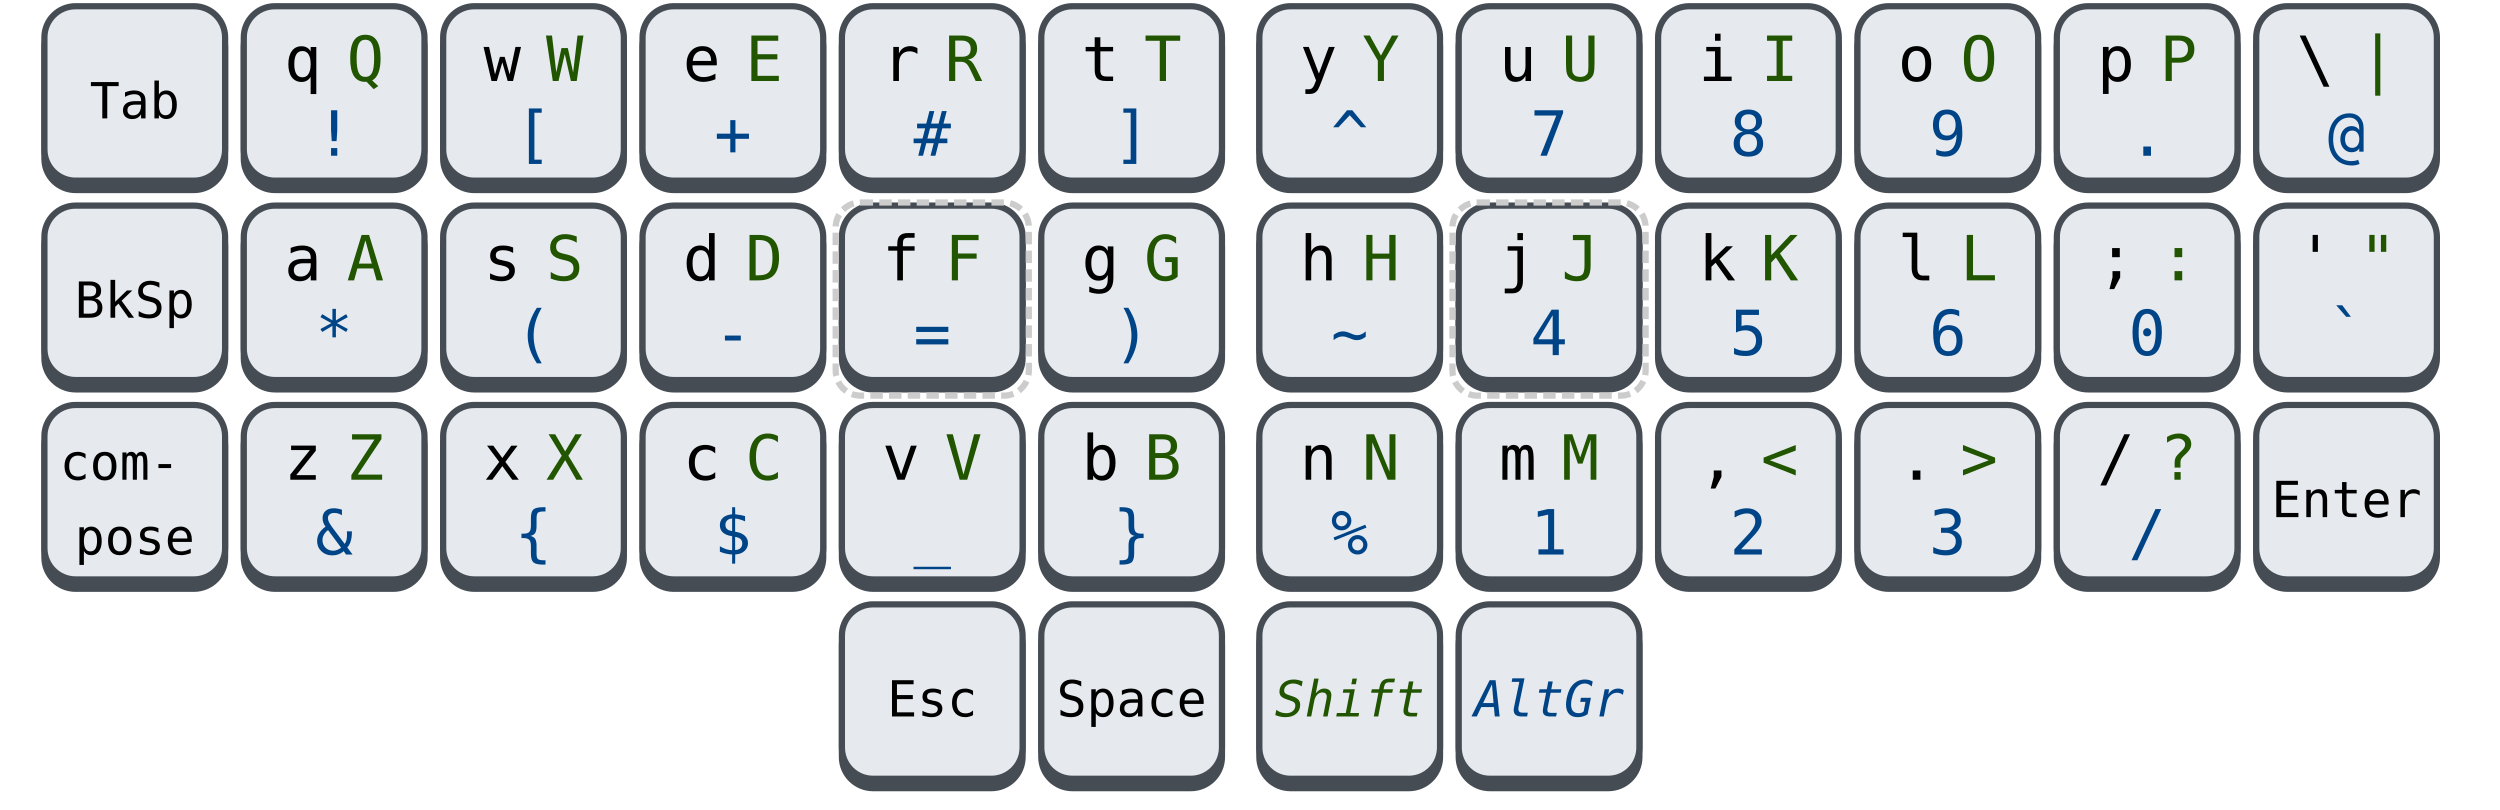
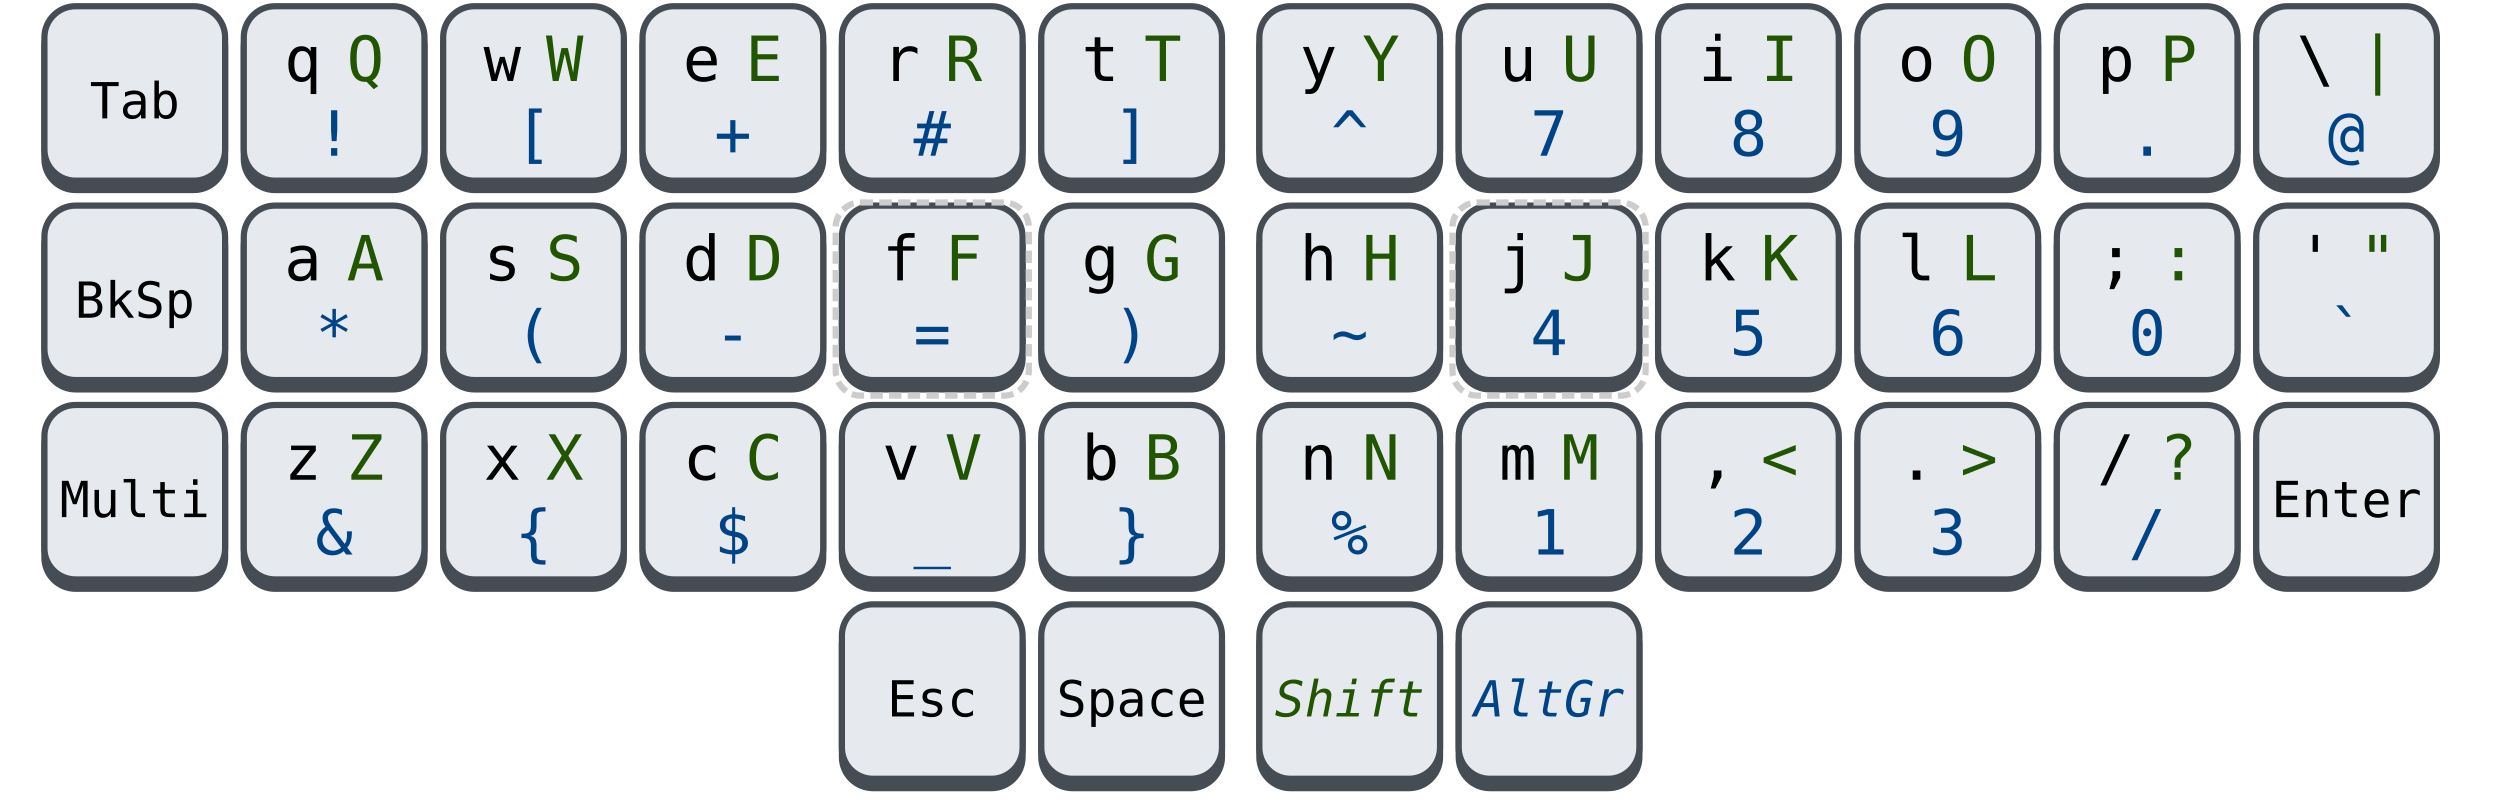
<svg xmlns="http://www.w3.org/2000/svg" width="784" height="254" version="1.1" viewBox="-1 -1 390 130">
  <defs>
    <style type="text/css">
text { font-size: 14px; text-anchor: middle; font-family: monospace; }
.mod { font-style: italic; }
.c0 { transform: translate(15px, 0); }
.c1 { transform: translate(47px, 0); }
.c2 { transform: translate(79px, 0); }
.c3 { transform: translate(111px, 0); }
.c4 { transform: translate(143px, 0); }
.c5 { transform: translate(175px, 0); }
.r0 { transform: translate(0, 18px); }
.r1 { transform: translate(0, 50px); }
.r2 { transform: translate(0, 82px); }
.r3 { transform: translate(0, 114px); }
.tiny { font-size: 8px; }
.tiny text { font-size: 8px; }

g.kb &gt; g &gt; g &gt; text:nth-child(1) {
  font-size: 10px;
  transform: translate(-2px, -6px);
  text-anchor: end;
}
g.kb &gt; g &gt; g &gt; text:nth-child(2) {
  font-size: 10px;
  transform: translate(2px, -6px);
  text-anchor: start;
  fill: #225500;
}
g.kb &gt; g &gt; g &gt; text:nth-child(3) {
  font-size: 10px;
  fill: #004488;
  transform: translate(0px, 6px);
}
.shift {
  fill: #225500;
}
.altgr {
  fill: #004488;
}

</style>
    <g id="key">
      <rect width="29" height="28" ry="5" x="0.5" y="1.5" fill="#454C54" stroke="#454C54" stroke-width="1px" />
      <rect width="29" height="28" ry="5" x="0.5" fill="#E6EAEF" stroke="#454C54" stroke-width="1px" />
    </g>
    <g id="6x1">
      <use href="#key" x="0" y="0" />
      <use href="#key" x="32" y="0" />
      <use href="#key" x="64" y="0" />
      <use href="#key" x="96" y="0" />
      <use href="#key" x="128" y="0" />
      <use href="#key" x="160" y="0" />
    </g>
    <g id="left">
      <use href="#6x1" x="0" y="0" />
      <use href="#6x1" x="0" y="32" />
      <use href="#6x1" x="0" y="64" />
      <use href="#key" x="128" y="96" />
      <use href="#key" x="160" y="96" />
      <rect x="127.5" y="31.5" width="31" height="31" ry="4" fill="none" stroke="#ccc" stroke-dasharray="2,1" />
    </g>
    <g id="right">
      <use href="#6x1" x="0" y="0" />
      <use href="#6x1" x="0" y="32" />
      <use href="#6x1" x="0" y="64" />
      <use href="#key" x="0" y="96" />
      <use href="#key" x="32" y="96" />
      <rect x="31.5" y="31.5" width="31" height="31" ry="4" fill="none" stroke="#ccc" stroke-dasharray="2,1" />
    </g>
  </defs>
  <g class="kb" id="left-keyboard">
    <use href="#left" />
    <g class="r0">
      <text class="c0 tiny">Tab</text>
      <g class="c1">
        <text>q</text>
        <text>Q</text>
        <text>!</text>
      </g>
      <g class="c2">
        <text>w</text>
        <text>W</text>
        <text>[</text>
      </g>
      <g class="c3">
        <text>e</text>
        <text>E</text>
        <text>+</text>
      </g>
      <g class="c4">
        <text>r</text>
        <text>R</text>
        <text>#</text>
      </g>
      <g class="c5">
        <text>t</text>
        <text>T</text>
        <text>]</text>
      </g>
    </g>
    <g class="r1">
      <text class="c0 tiny">BkSp</text>
      <g class="c1">
        <text>a</text>
        <text>A</text>
        <text>*</text>
      </g>
      <g class="c2">
        <text>s</text>
        <text>S</text>
        <text>(</text>
      </g>
      <g class="c3">
        <text>d</text>
        <text>D</text>
        <text>-</text>
      </g>
      <g class="c4">
        <text>f</text>
        <text>F</text>
        <text>=</text>
      </g>
      <g class="c5">
        <text>g</text>
        <text>G</text>
        <text>)</text>
      </g>
    </g>
    <g class="r2">
-       <text class="c0 tiny">
-         <tspan x="0" y="-6">com-</tspan>
-         <tspan x="0" y="6">pose</tspan>
-       </text>
+       <text class="c0 tiny">Multi</text>
      <g class="c1">
        <text>z</text>
        <text>Z</text>
        <text>&amp;</text>
      </g>
      <g class="c2">
        <text>x</text>
        <text>X</text>
        <text>{</text>
      </g>
      <g class="c3">
        <text>c</text>
        <text>C</text>
        <text>$</text>
      </g>
      <g class="c4">
        <text>v</text>
        <text>V</text>
        <text>_</text>
      </g>
      <g class="c5">
        <text>b</text>
        <text>B</text>
        <text>}</text>
      </g>
    </g>
    <g class="r3">
      <text class="c4 tiny">Esc</text>
      <text class="c5 tiny">Space</text>
    </g>
  </g>
  <g class="kb" id="right-keyboard" transform="translate(195, 0)">
    <use href="#right" />
    <g class="r0">
      <g class="c0">
        <text>y</text>
        <text>Y</text>
        <text>^</text>
      </g>
      <g class="c1">
        <text>u</text>
        <text>U</text>
        <text>7</text>
      </g>
      <g class="c2">
        <text>i</text>
        <text>I</text>
        <text>8</text>
      </g>
      <g class="c3">
        <text>o</text>
        <text>O</text>
        <text>9</text>
      </g>
      <g class="c4">
        <text>p</text>
        <text>P</text>
        <text>.</text>
      </g>
      <g class="c5">
        <text>\</text>
        <text>|</text>
        <text>@</text>
      </g>
    </g>
    <g class="r1">
      <g class="c0">
        <text>h</text>
        <text>H</text>
        <text>~</text>
      </g>
      <g class="c1">
        <text>j</text>
        <text>J</text>
        <text>4</text>
      </g>
      <g class="c2">
        <text>k</text>
        <text>K</text>
        <text>5</text>
      </g>
      <g class="c3">
        <text>l</text>
        <text>L</text>
        <text>6</text>
      </g>
      <g class="c4">
        <text>;</text>
        <text>:</text>
        <text>0</text>
      </g>
      <g class="c5">
        <text>'</text>
        <text>"</text>
        <text>`</text>
      </g>
    </g>
    <g class="r2">
      <g class="c0">
        <text>n</text>
        <text>N</text>
        <text>%</text>
      </g>
      <g class="c1">
        <text>m</text>
        <text>M</text>
        <text>1</text>
      </g>
      <g class="c2">
        <text>,</text>
        <text>&lt;</text>
        <text>2</text>
      </g>
      <g class="c3">
        <text>.</text>
        <text>&gt;</text>
        <text>3</text>
      </g>
      <g class="c4">
        <text>/</text>
        <text>?</text>
        <text>/</text>
      </g>
      <text class="c5 tiny">Enter</text>
    </g>
    <g class="r3">
      <text class="c0 tiny shift mod">Shift</text>
      <text class="c1 tiny altgr mod">AltGr</text>
    </g>
  </g>
</svg>
